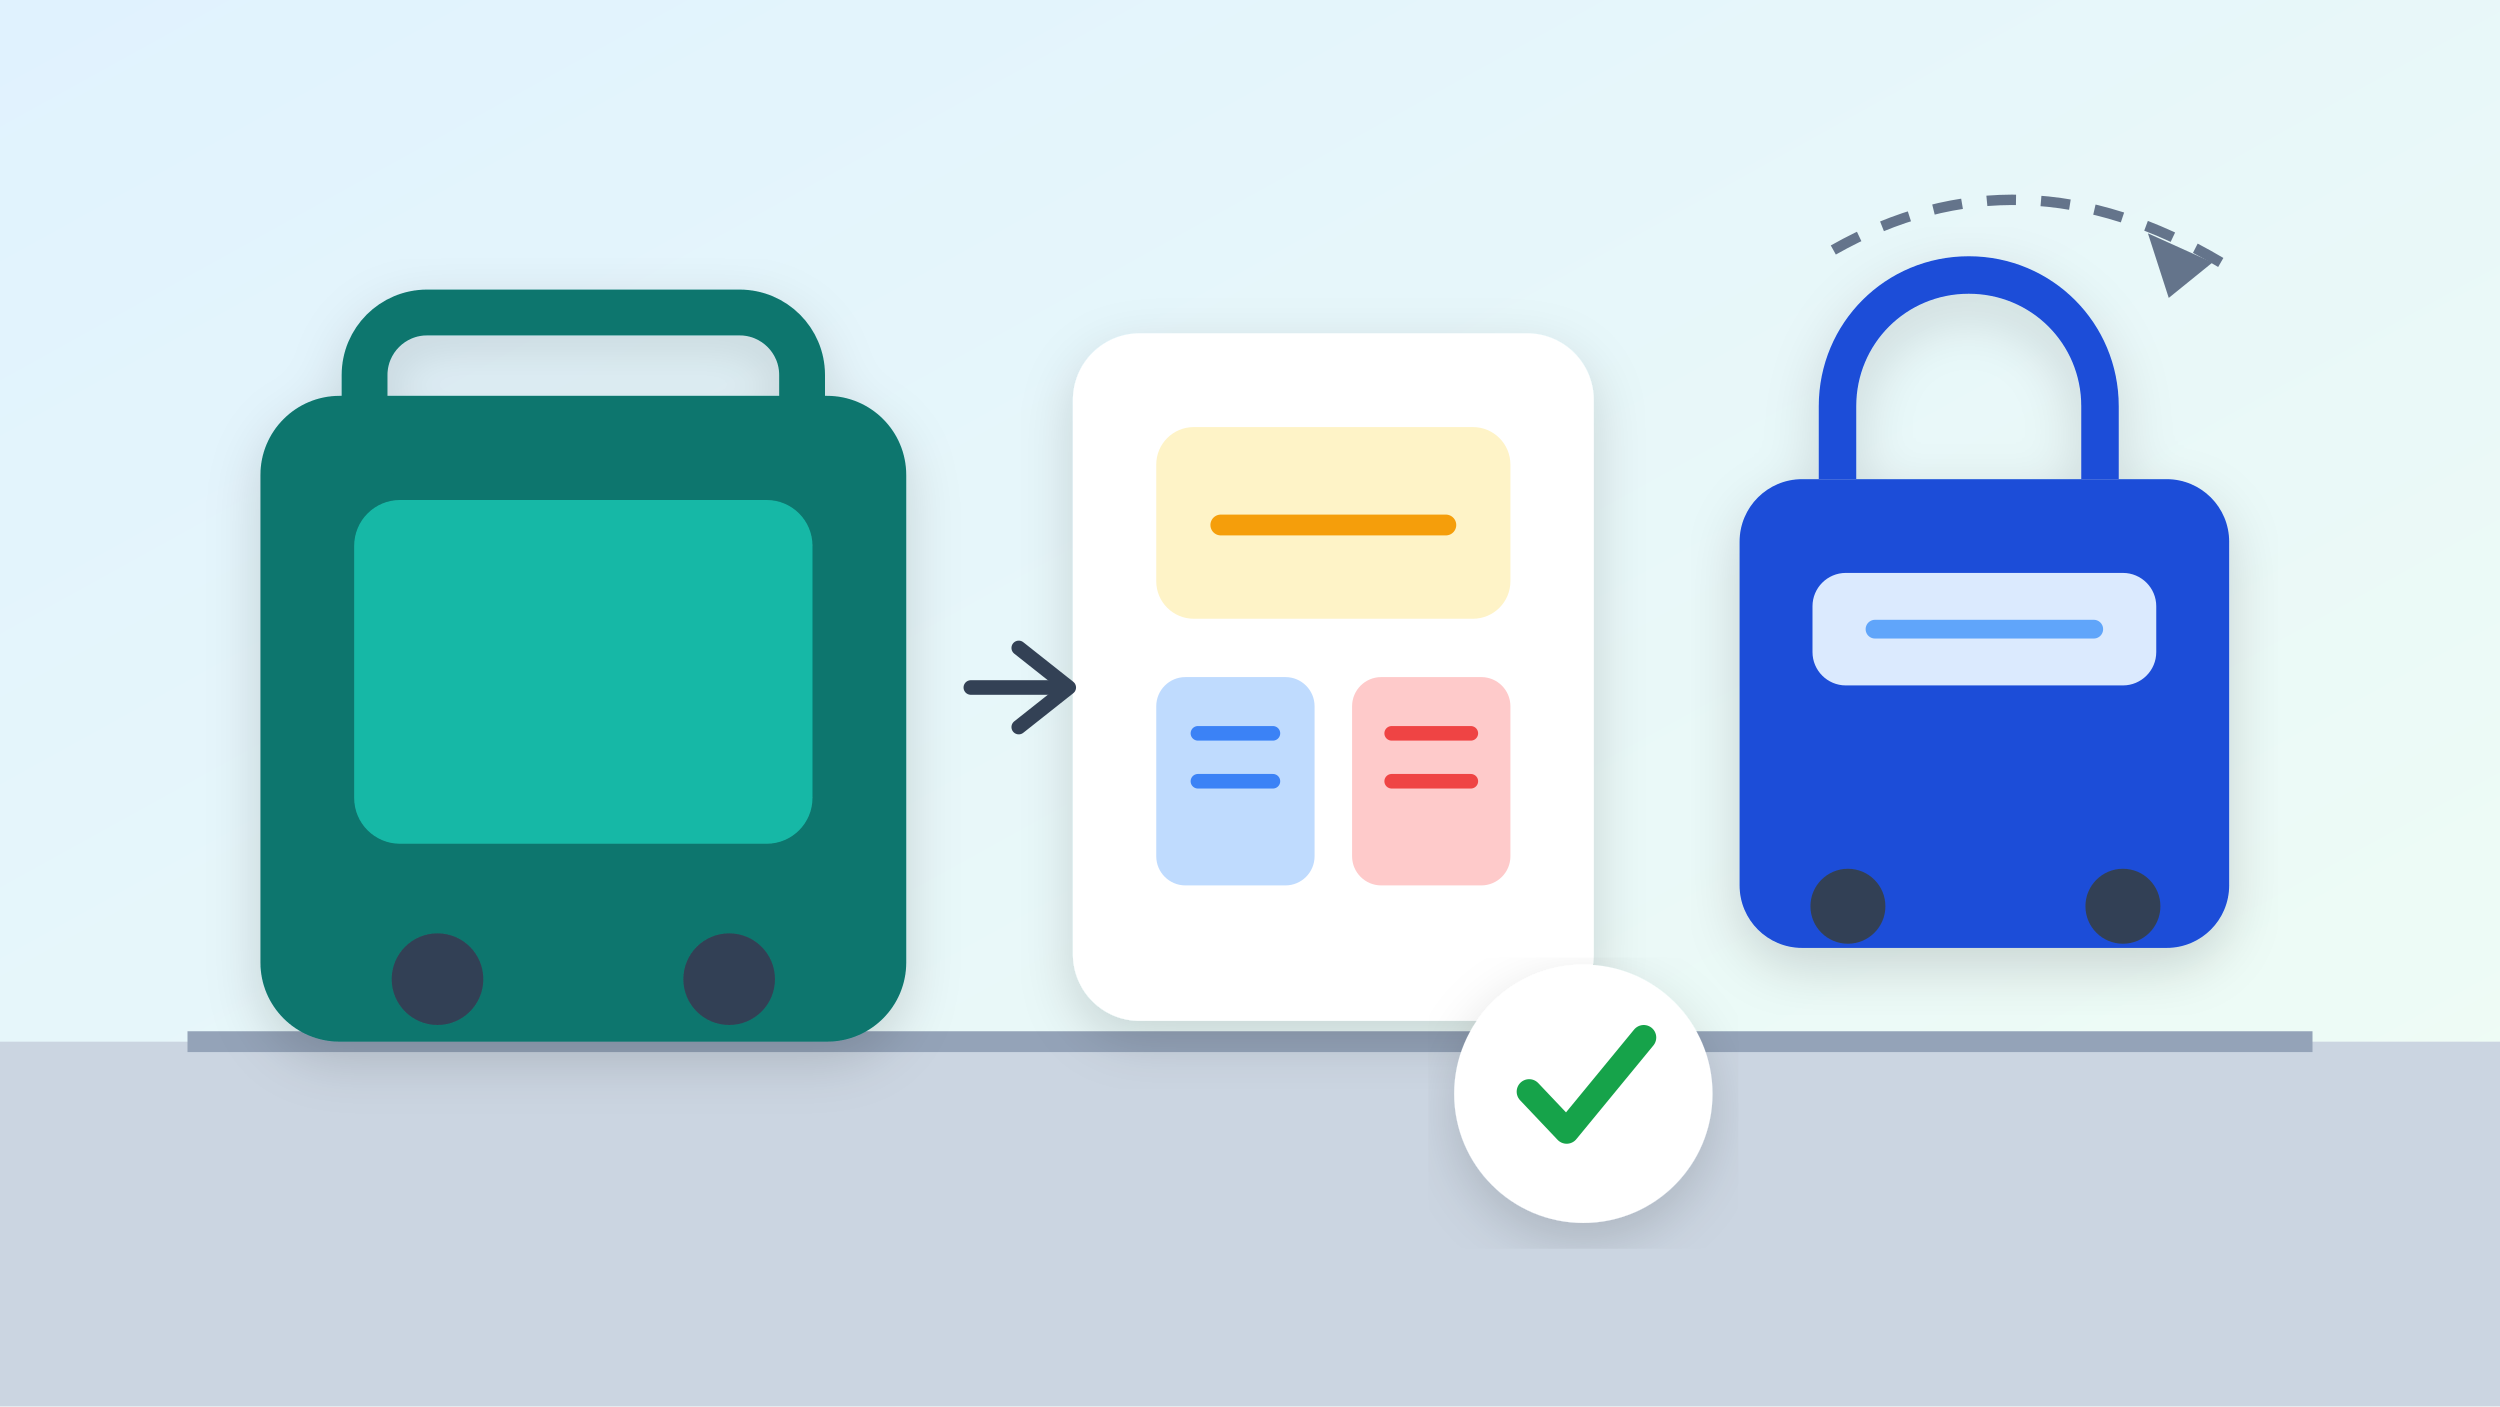
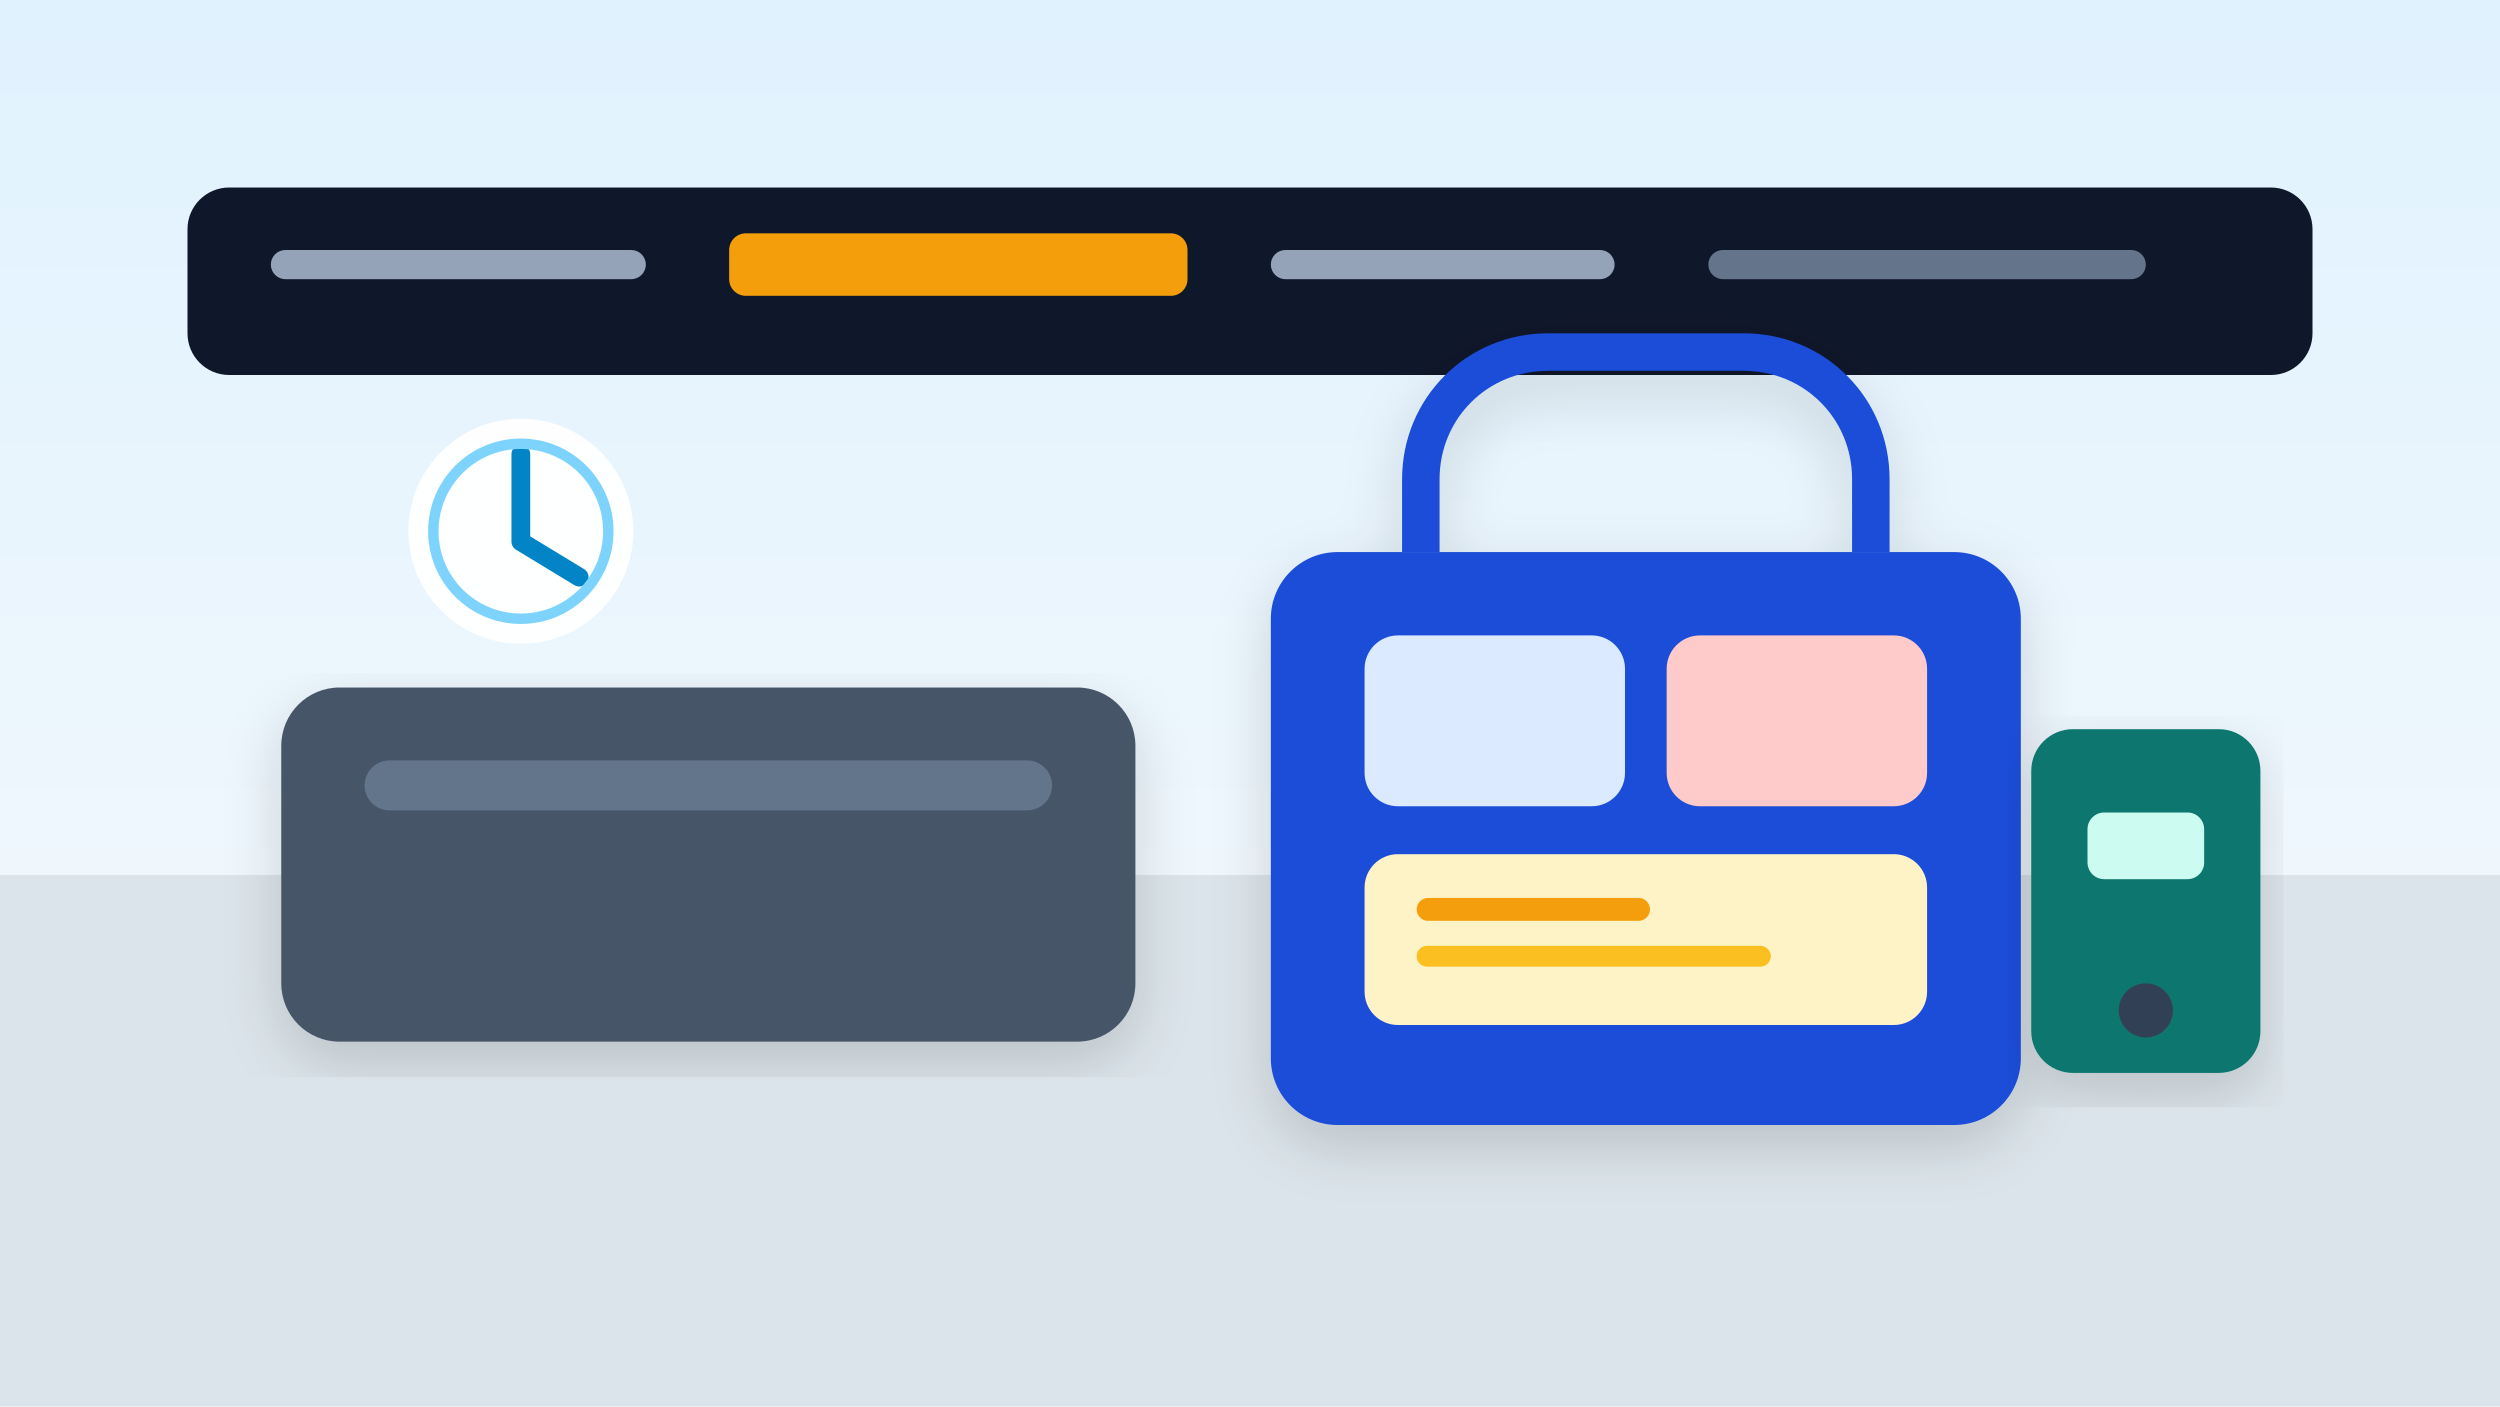
<svg xmlns="http://www.w3.org/2000/svg" width="1200" height="675" viewBox="0 0 1200 675">
  <defs>
-     <linearGradient id="sky" x1="0" y1="0" x2="1" y2="1">
+     <linearGradient id="sky" x1="0" y1="0" x2="0" y2="1">
      <stop offset="0" stop-color="#e0f2fe" />
-       <stop offset="1" stop-color="#f0fdf4" />
+       <stop offset="1" stop-color="#f8fafc" />
    </linearGradient>
    <filter id="sh">
-       <feDropShadow dx="0" dy="9" stdDeviation="13" flood-opacity=".15" />
+       <feDropShadow dx="0" dy="10" stdDeviation="14" flood-opacity=".15" />
    </filter>
  </defs>
  <rect width="1200" height="675" fill="url(#sky)" />
-   <rect y="500" width="1200" height="175" fill="#cbd5e1" />
-   <path d="M90 500h1020" stroke="#94a3b8" stroke-width="10" />
+   <rect y="420" width="1200" height="255" fill="#dbe4ea" />
+   <rect x="90" y="90" width="1020" height="90" rx="20" fill="#0f172a" />
+   <rect x="130" y="120" width="180" height="14" rx="7" fill="#94a3b8" />
+   <rect x="350" y="112" width="220" height="30" rx="8" fill="#f59e0b" />
+   <rect x="610" y="120" width="165" height="14" rx="7" fill="#94a3b8" />
+   <rect x="820" y="120" width="210" height="14" rx="7" fill="#64748b" />
  <g filter="url(#sh)">
-     <rect x="125" y="190" width="310" height="310" rx="38" fill="#0f766e" />
-     <rect x="175" y="150" width="210" height="70" rx="30" fill="none" stroke="#0f766e" stroke-width="22" />
-     <rect x="170" y="240" width="220" height="165" rx="22" fill="#14b8a6" />
-     <circle cx="210" cy="470" r="22" fill="#334155" />
-     <circle cx="350" cy="470" r="22" fill="#334155" />
+     <rect x="135" y="330" width="410" height="170" rx="28" fill="#475569" />
+     <rect x="175" y="365" width="330" height="24" rx="12" fill="#64748b" />
  </g>
-   <rect x="515" y="160" width="250" height="330" rx="32" fill="#fff" filter="url(#sh)" />
-   <rect x="555" y="205" width="170" height="92" rx="18" fill="#fef3c7" />
-   <path d="M586 252h108" stroke="#f59e0b" stroke-width="10" stroke-linecap="round" />
-   <rect x="555" y="325" width="76" height="100" rx="14" fill="#bfdbfe" />
-   <path d="M575 352h36M575 375h36" stroke="#3b82f6" stroke-width="7" stroke-linecap="round" />
-   <rect x="649" y="325" width="76" height="100" rx="14" fill="#fecaca" />
-   <path d="M668 352h38M668 375h38" stroke="#ef4444" stroke-width="7" stroke-linecap="round" />
-   <path d="M466 330h42" stroke="#334155" stroke-width="7" stroke-linecap="round" />
-   <path d="M489 311l24 19-24 19" fill="none" stroke="#334155" stroke-width="7" stroke-linecap="round" stroke-linejoin="round" />
  <g filter="url(#sh)">
-     <rect x="835" y="230" width="235" height="225" rx="30" fill="#1d4ed8" />
-     <path d="M882 230v-35c0-35 28-63 63-63s63 28 63 63v35" fill="none" stroke="#1d4ed8" stroke-width="18" />
-     <rect x="870" y="275" width="165" height="54" rx="16" fill="#dbeafe" />
-     <path d="M900 302h105" stroke="#60a5fa" stroke-width="9" stroke-linecap="round" />
-     <circle cx="887" cy="435" r="18" fill="#334155" />
-     <circle cx="1019" cy="435" r="18" fill="#334155" />
+     <rect x="610" y="265" width="360" height="275" rx="32" fill="#1d4ed8" />
+     <path d="M682 265v-35c0-34 27-61 61-61h94c34 0 61 27 61 61v35" fill="none" stroke="#1d4ed8" stroke-width="18" />
+     <rect x="655" y="305" width="125" height="82" rx="16" fill="#dbeafe" />
+     <rect x="800" y="305" width="125" height="82" rx="16" fill="#fecaca" />
+     <rect x="655" y="410" width="270" height="82" rx="16" fill="#fef3c7" />
+     <rect x="680" y="431" width="112" height="11" rx="5.5" fill="#f59e0b" />
+     <rect x="680" y="454" width="170" height="10" rx="5" fill="#fbbf24" />
  </g>
-   <path d="M880 120c60-34 122-32 186 6" fill="none" stroke="#64748b" stroke-width="5" stroke-dasharray="14 12" />
-   <path d="M1062 126l-31-14 10 31z" fill="#64748b" />
-   <circle cx="760" cy="525" r="62" fill="#fff" filter="url(#sh)" />
-   <path d="M734 524l18 19 37-45" fill="none" stroke="#16a34a" stroke-width="12" stroke-linecap="round" stroke-linejoin="round" />
+   <g filter="url(#sh)">
+     <rect x="975" y="350" width="110" height="165" rx="20" fill="#0f766e" />
+     <rect x="1002" y="390" width="56" height="32" rx="8" fill="#ccfbf1" />
+     <circle cx="1030" cy="485" r="13" fill="#334155" />
+   </g>
+   <circle cx="250" cy="255" r="54" fill="#fff" opacity=".95" />
+   <path d="M250 218v42l28 17" fill="none" stroke="#0284c7" stroke-width="9" stroke-linecap="round" stroke-linejoin="round" />
+   <circle cx="250" cy="255" r="42" fill="none" stroke="#7dd3fc" stroke-width="5" />
</svg>
